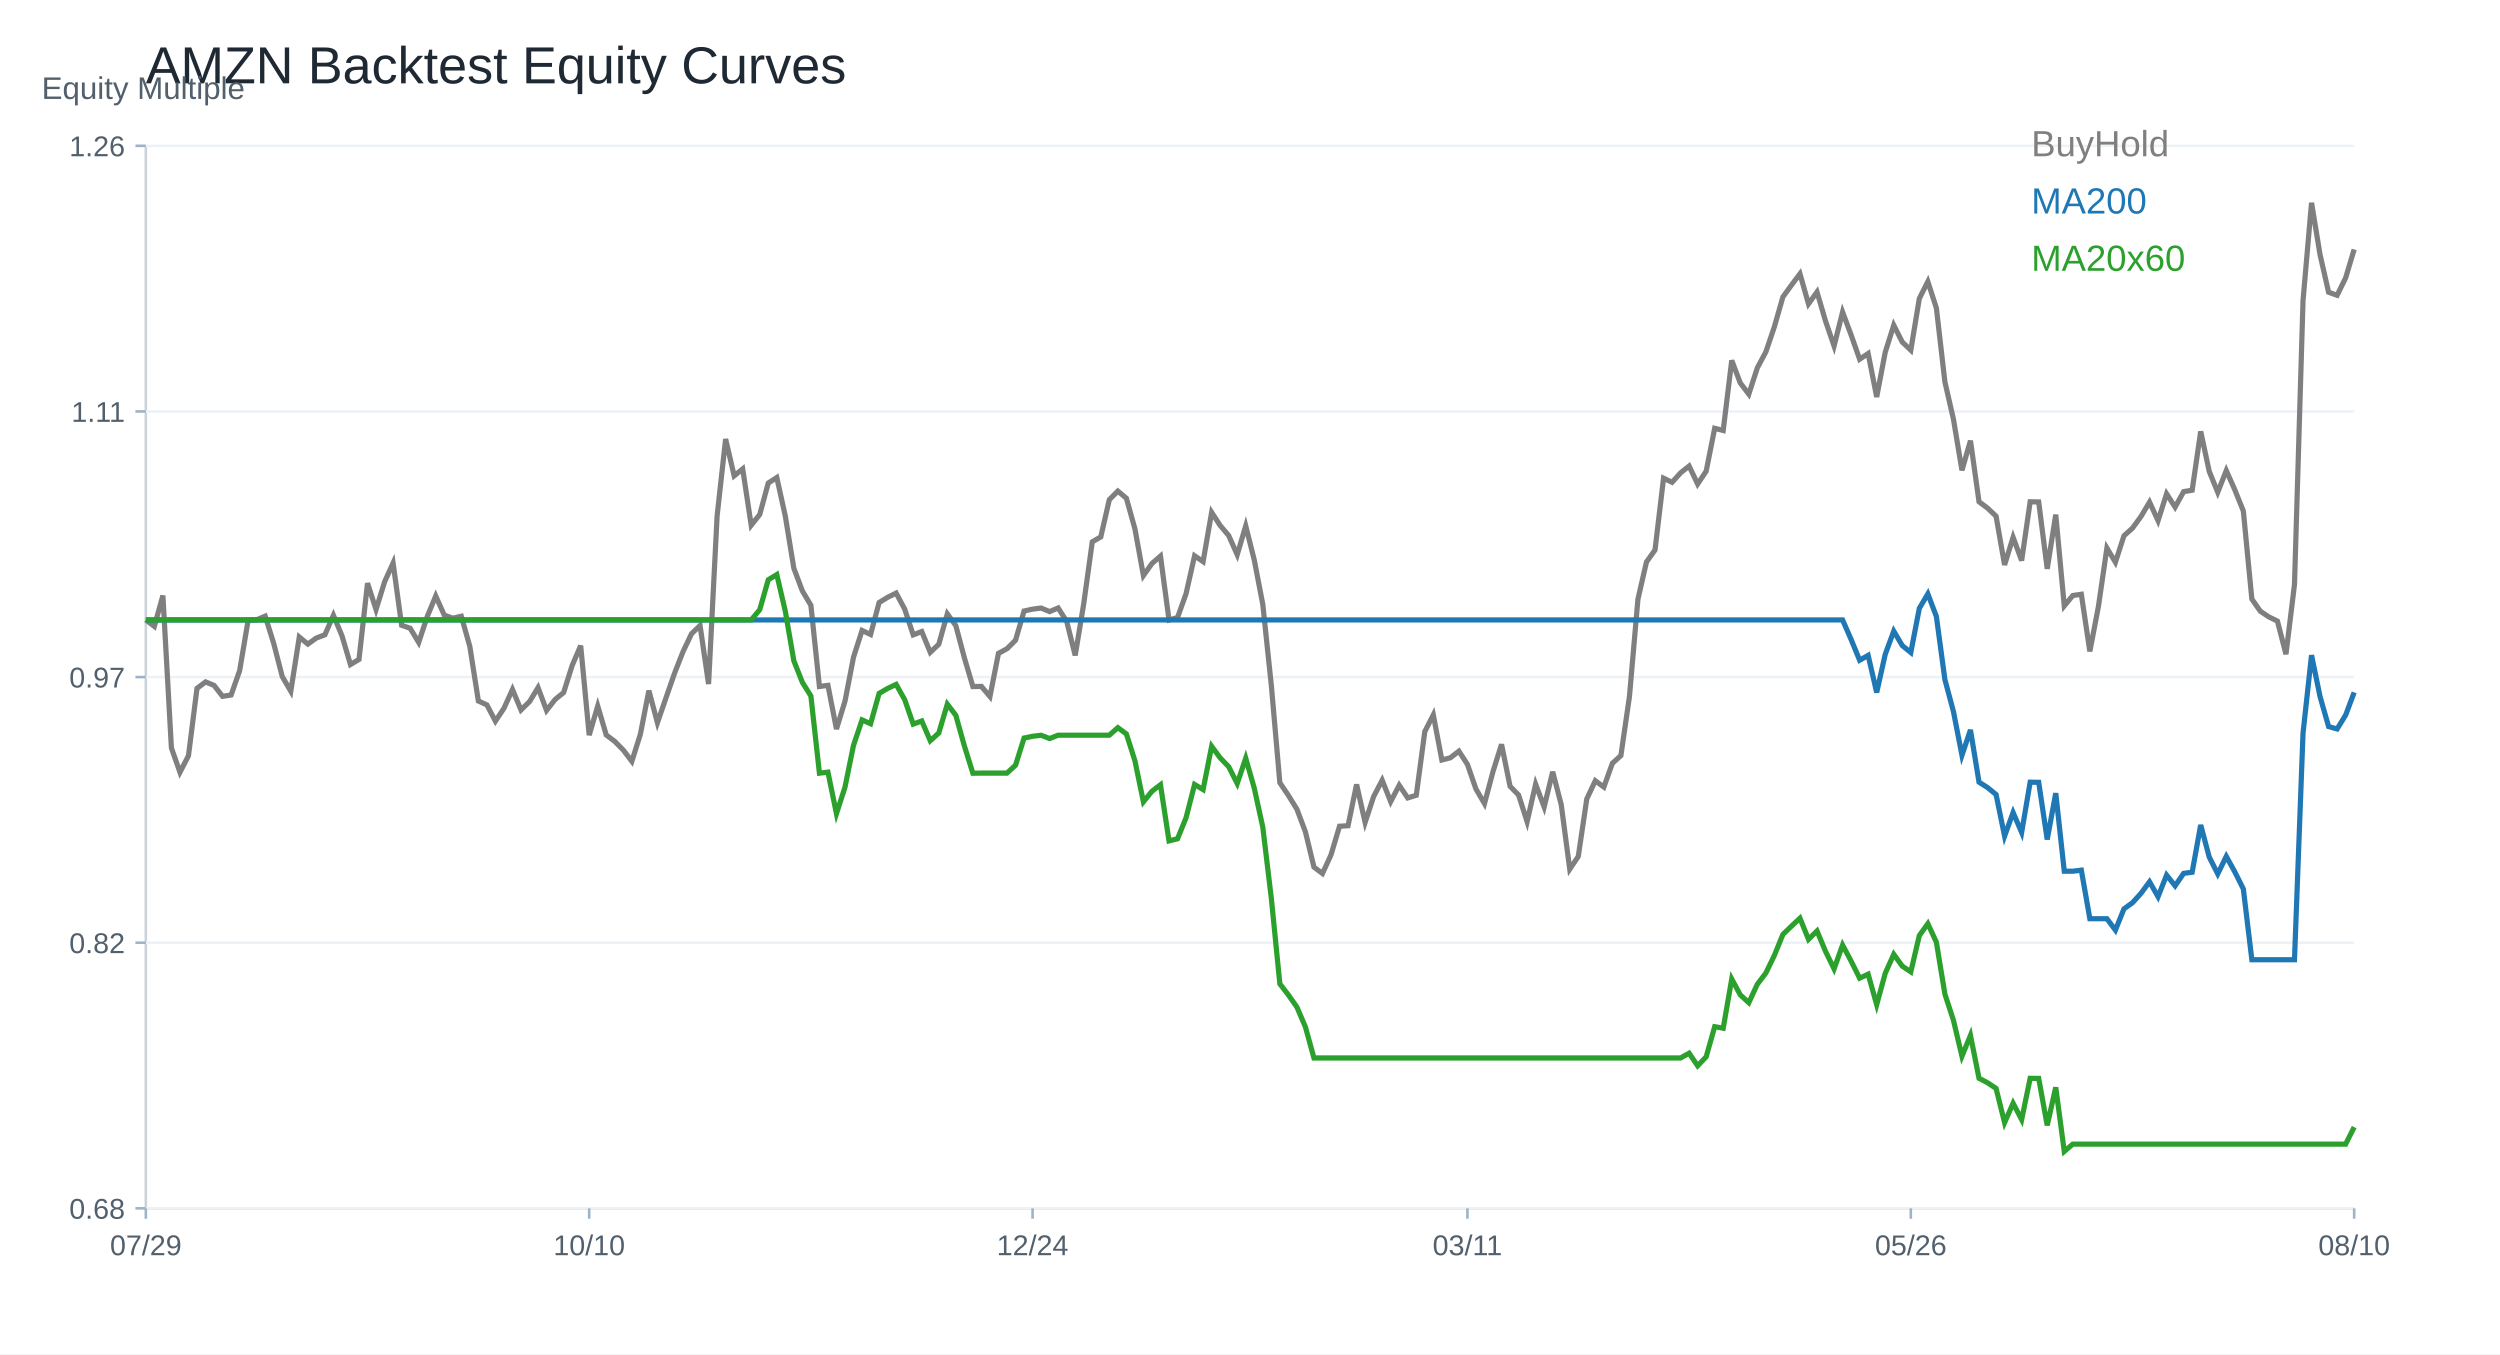
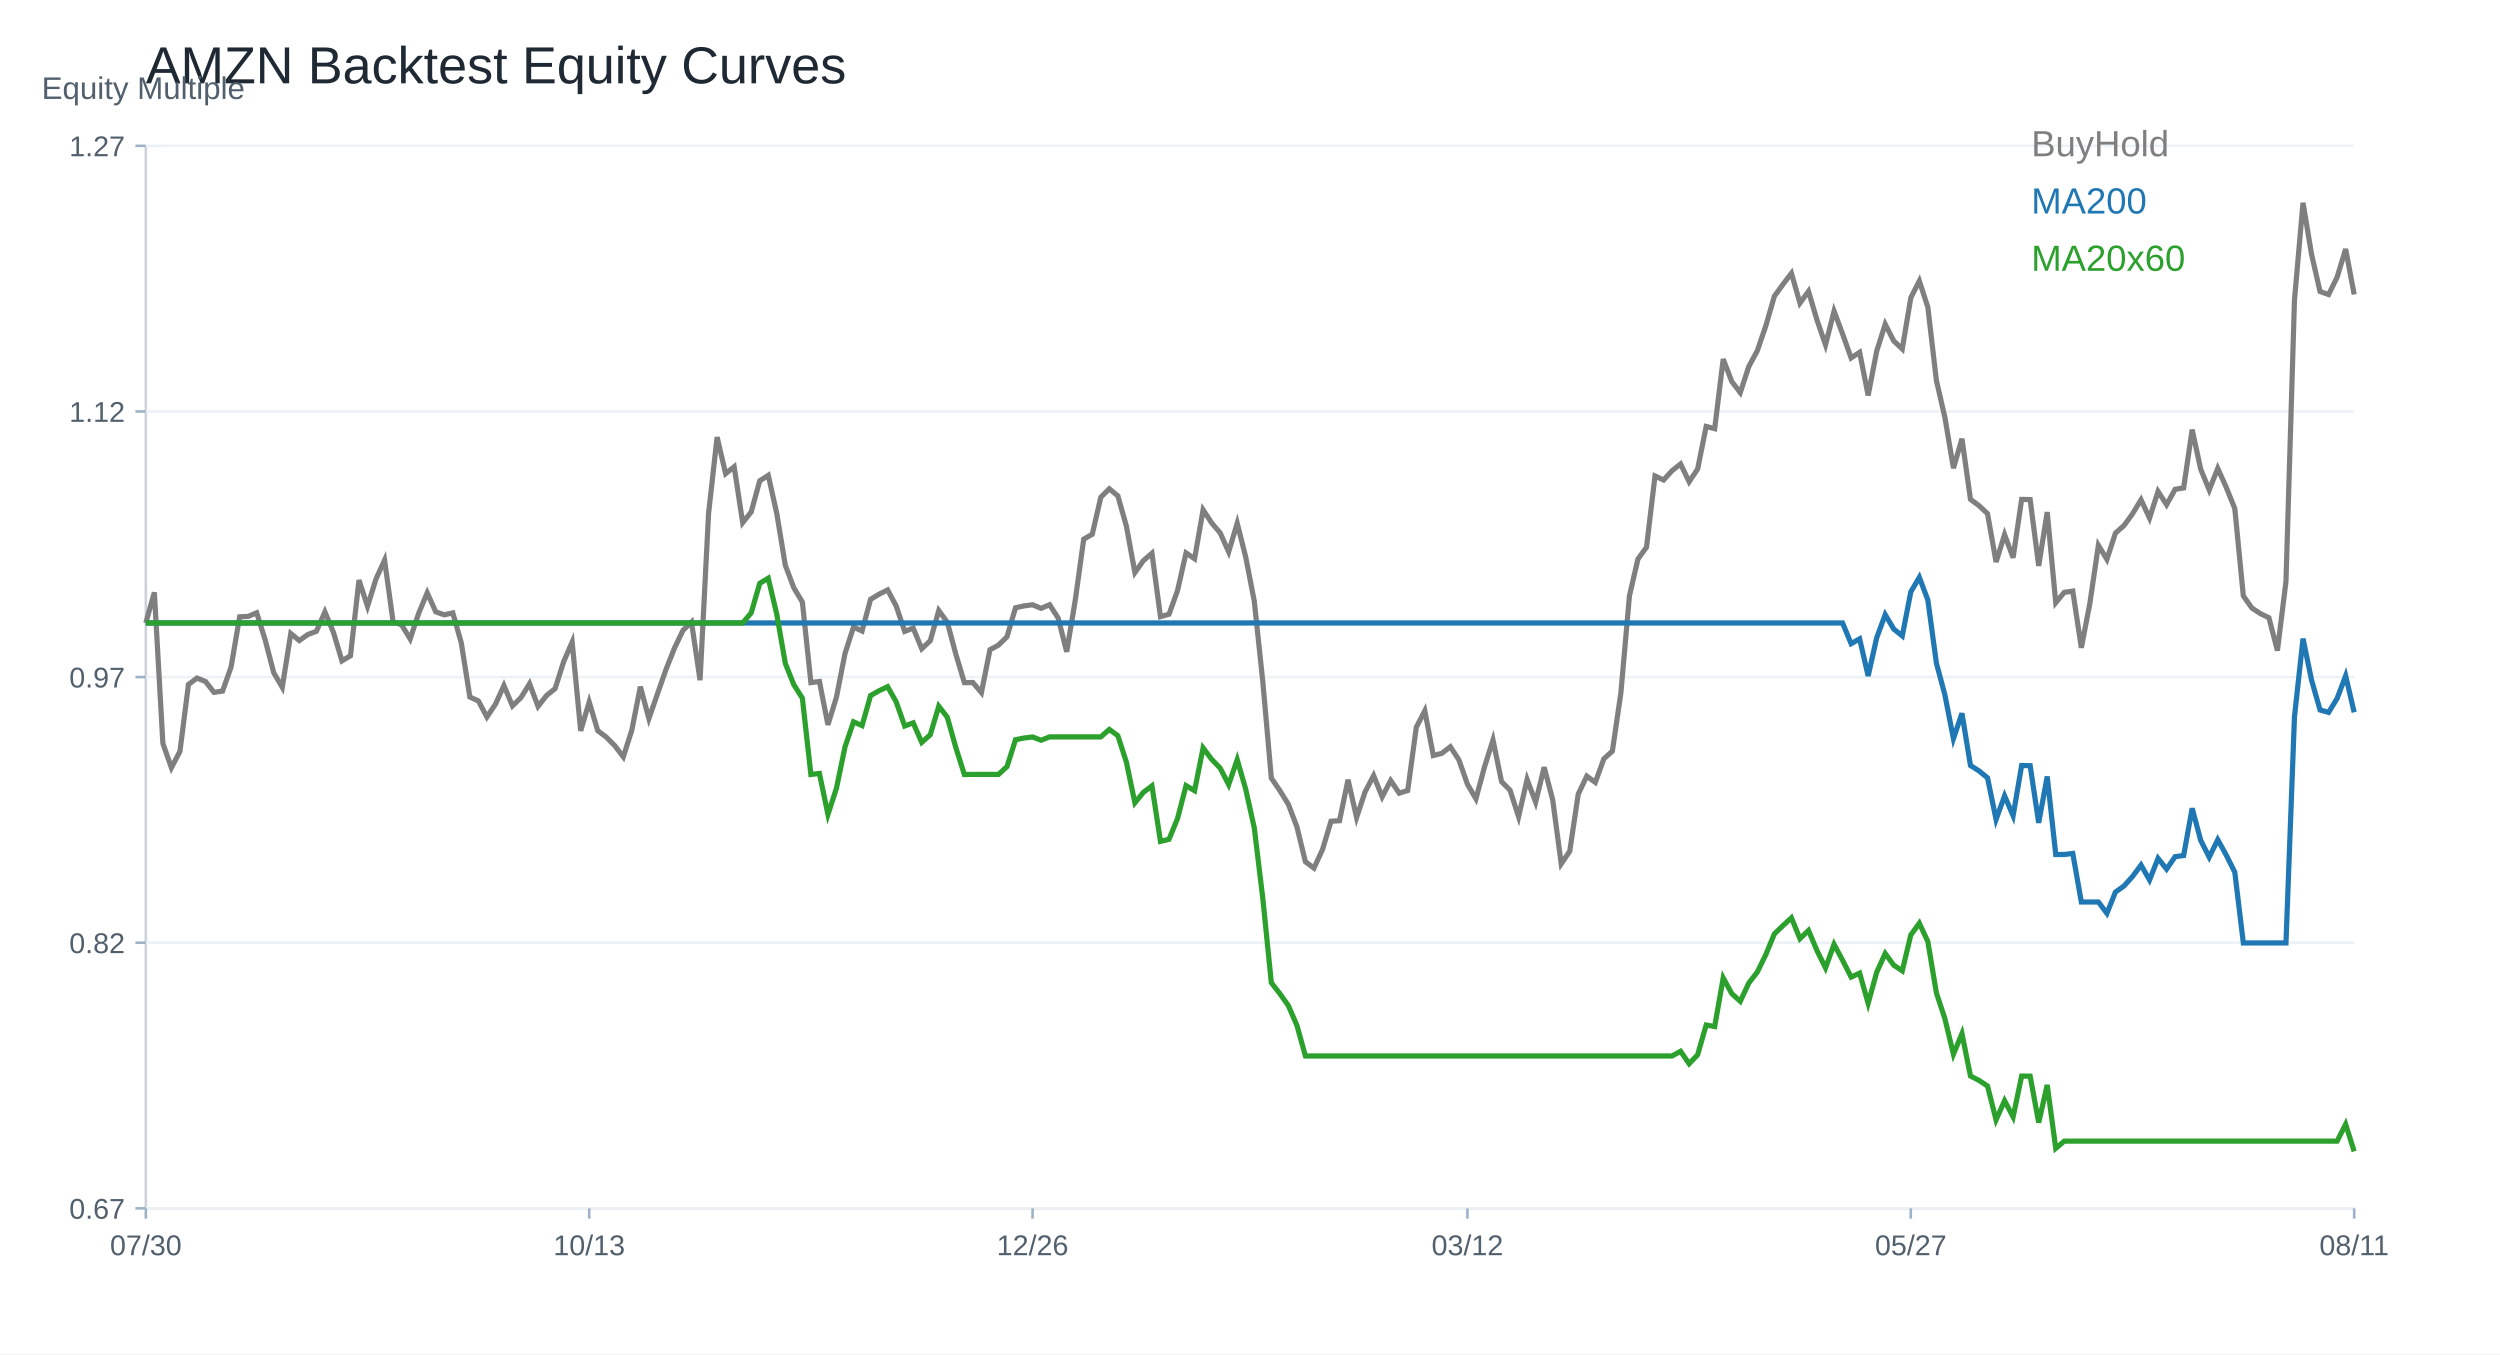
<svg xmlns="http://www.w3.org/2000/svg" width="960" height="520" viewBox="0 0 960 520">
  <rect width="100%" height="100%" fill="white" />
  <text x="56.00" y="32.00" font-size="20" font-family="Arial" fill="#1f2933" text-anchor="start">AMZN Backtest Equity Curves</text>
  <line x1="56" y1="464" x2="904" y2="464" stroke="#cbd2d9" />
  <line x1="56" y1="56" x2="56" y2="464" stroke="#cbd2d9" />
  <text x="16.00" y="38.00" font-size="12" font-family="Arial" fill="#52606d" text-anchor="start">Equity Multiple</text>
  <line x1="56" y1="464.00" x2="904" y2="464.00" stroke="#edf2f7" />
  <line x1="52" y1="464.00" x2="56" y2="464.00" stroke="#9fb3c8" />
-   <text x="48.00" y="468.00" font-size="11" font-family="Arial" fill="#52606d" text-anchor="end">0.68</text>
+   <text x="48.00" y="468.00" font-size="11" font-family="Arial" fill="#52606d" text-anchor="end">0.67</text>
  <line x1="56" y1="362.00" x2="904" y2="362.00" stroke="#edf2f7" />
  <line x1="52" y1="362.00" x2="56" y2="362.00" stroke="#9fb3c8" />
  <text x="48.00" y="366.00" font-size="11" font-family="Arial" fill="#52606d" text-anchor="end">0.82</text>
  <line x1="56" y1="260.00" x2="904" y2="260.00" stroke="#edf2f7" />
  <line x1="52" y1="260.00" x2="56" y2="260.00" stroke="#9fb3c8" />
  <text x="48.00" y="264.00" font-size="11" font-family="Arial" fill="#52606d" text-anchor="end">0.97</text>
  <line x1="56" y1="158.00" x2="904" y2="158.00" stroke="#edf2f7" />
  <line x1="52" y1="158.00" x2="56" y2="158.00" stroke="#9fb3c8" />
-   <text x="48.00" y="162.00" font-size="11" font-family="Arial" fill="#52606d" text-anchor="end">1.11</text>
+   <text x="48.00" y="162.00" font-size="11" font-family="Arial" fill="#52606d" text-anchor="end">1.12</text>
  <line x1="56" y1="56.00" x2="904" y2="56.00" stroke="#edf2f7" />
  <line x1="52" y1="56.00" x2="56" y2="56.00" stroke="#9fb3c8" />
-   <text x="48.00" y="60.00" font-size="11" font-family="Arial" fill="#52606d" text-anchor="end">1.26</text>
+   <text x="48.00" y="60.00" font-size="11" font-family="Arial" fill="#52606d" text-anchor="end">1.27</text>
  <line x1="56.00" y1="464" x2="56.00" y2="468" stroke="#9fb3c8" />
-   <text x="56.00" y="482.00" font-size="11" font-family="Arial" fill="#52606d" text-anchor="middle">07/29</text>
+   <text x="56.00" y="482.00" font-size="11" font-family="Arial" fill="#52606d" text-anchor="middle">07/30</text>
  <line x1="226.25" y1="464" x2="226.25" y2="468" stroke="#9fb3c8" />
-   <text x="226.25" y="482.00" font-size="11" font-family="Arial" fill="#52606d" text-anchor="middle">10/10</text>
+   <text x="226.25" y="482.00" font-size="11" font-family="Arial" fill="#52606d" text-anchor="middle">10/13</text>
  <line x1="396.51" y1="464" x2="396.51" y2="468" stroke="#9fb3c8" />
-   <text x="396.51" y="482.00" font-size="11" font-family="Arial" fill="#52606d" text-anchor="middle">12/24</text>
+   <text x="396.51" y="482.00" font-size="11" font-family="Arial" fill="#52606d" text-anchor="middle">12/26</text>
  <line x1="563.49" y1="464" x2="563.49" y2="468" stroke="#9fb3c8" />
-   <text x="563.49" y="482.00" font-size="11" font-family="Arial" fill="#52606d" text-anchor="middle">03/11</text>
+   <text x="563.49" y="482.00" font-size="11" font-family="Arial" fill="#52606d" text-anchor="middle">03/12</text>
  <line x1="733.75" y1="464" x2="733.75" y2="468" stroke="#9fb3c8" />
-   <text x="733.75" y="482.00" font-size="11" font-family="Arial" fill="#52606d" text-anchor="middle">05/26</text>
+   <text x="733.75" y="482.00" font-size="11" font-family="Arial" fill="#52606d" text-anchor="middle">05/27</text>
  <line x1="904.00" y1="464" x2="904.00" y2="468" stroke="#9fb3c8" />
-   <text x="904.00" y="482.00" font-size="11" font-family="Arial" fill="#52606d" text-anchor="middle">08/10</text>
-   <polyline fill="none" stroke="#7f7f7f" stroke-width="2" points="56.00,238.05 59.27,240.53 62.55,228.68 65.82,287.19 69.10,296.55 72.37,290.21 75.64,264.34 78.92,261.86 82.19,263.19 85.47,267.39 88.74,266.88 92.02,257.54 95.29,238.14 98.56,237.99 101.84,236.60 105.11,247.11 108.39,259.81 111.66,265.43 114.93,244.61 118.21,247.33 121.48,245.00 124.76,243.76 128.03,236.27 131.31,244.12 134.58,255.18 137.85,253.22 141.13,223.94 144.40,234.06 147.68,223.45 150.95,216.20 154.22,240.10 157.50,241.25 160.77,246.69 164.05,236.78 167.32,228.86 170.59,236.21 173.87,237.38 177.14,236.63 180.42,248.26 183.69,269.17 186.97,270.69 190.24,276.91 193.51,271.99 196.79,264.76 200.06,272.62 203.34,269.42 206.61,264.04 209.88,272.80 213.16,268.60 216.43,265.94 219.71,255.55 222.98,247.93 226.25,282.29 229.53,271.11 232.80,282.23 236.08,284.71 239.35,288.03 242.63,292.35 245.90,281.96 249.17,265.19 252.45,277.52 255.72,268.03 259.00,258.60 262.27,250.26 265.54,243.37 268.82,240.19 272.09,262.68 275.37,198.13 278.64,168.58 281.92,182.72 285.19,180.06 288.46,201.70 291.74,197.56 295.01,185.50 298.29,183.38 301.56,198.19 304.83,218.19 308.11,226.93 311.38,232.43 314.66,263.61 317.93,263.19 321.20,279.96 324.48,269.24 327.75,252.34 331.03,242.10 334.30,243.64 337.58,231.37 340.85,229.38 344.12,227.74 347.40,233.91 350.67,243.79 353.95,242.52 357.22,250.50 360.49,247.39 363.77,235.72 367.04,240.25 370.32,252.61 373.59,263.64 376.86,263.58 380.14,267.48 383.41,250.89 386.69,249.11 389.96,245.85 393.24,234.63 396.51,233.91 399.78,233.49 403.06,234.85 406.33,233.46 409.61,238.62 412.88,251.68 416.15,231.85 419.43,208.07 422.70,206.17 425.98,191.87 429.25,188.58 432.53,191.33 435.80,203.02 439.07,221.01 442.35,216.38 445.62,213.54 448.90,238.08 452.17,237.14 455.44,227.99 458.72,213.42 461.99,215.66 465.27,196.74 468.54,201.79 471.81,205.65 475.09,213.00 478.36,201.94 481.64,215.05 484.91,232.07 488.19,263.19 491.46,300.57 494.73,305.41 498.01,310.73 501.28,319.43 504.56,332.97 507.83,335.42 511.10,328.28 514.38,317.28 517.65,317.07 520.93,301.21 524.20,315.83 527.47,305.89 530.75,299.61 534.02,307.83 537.30,301.54 540.57,306.40 543.85,305.38 547.12,280.93 550.39,274.52 553.67,291.84 556.94,290.99 560.22,288.45 563.49,293.53 566.76,302.96 570.04,308.58 573.31,296.28 576.59,285.83 579.86,301.93 583.14,305.29 586.41,315.53 589.68,301.12 592.96,309.88 596.23,296.37 599.51,308.97 602.78,333.75 606.05,328.89 609.33,306.77 612.60,299.82 615.88,302.23 619.15,293.11 622.42,290.15 625.70,267.54 628.97,230.07 632.25,215.78 635.52,211.21 638.80,183.62 642.07,185.20 645.34,181.57 648.62,178.97 651.89,185.86 655.17,180.93 658.44,164.47 661.71,165.31 664.99,138.39 668.26,147.06 671.54,151.35 674.81,141.26 678.08,135.15 681.36,125.48 684.63,114.03 687.91,109.50 691.18,105.15 694.46,116.69 697.73,112.13 701.00,123.28 704.28,132.86 707.55,119.83 710.83,128.63 714.10,137.93 717.37,135.76 720.65,152.44 723.92,135.30 727.20,124.88 730.47,131.35 733.75,134.46 737.02,114.63 740.29,108.14 743.57,118.29 746.84,146.64 750.12,160.96 753.39,180.60 756.66,169.21 759.94,192.66 763.21,195.11 766.49,198.22 769.76,216.93 773.03,206.32 776.31,215.26 779.58,192.69 782.86,192.75 786.13,218.44 789.41,197.62 792.68,232.67 795.95,228.68 799.23,228.20 802.50,250.14 805.78,232.97 809.05,210.46 812.32,215.90 815.60,205.74 818.87,202.81 822.15,198.31 825.42,192.81 828.69,199.94 831.97,189.61 835.24,194.74 838.52,188.79 841.79,188.25 845.07,165.67 848.34,181.00 851.61,189.03 854.89,180.69 858.16,188.07 861.44,196.23 864.71,230.04 867.98,234.72 871.26,236.90 874.53,238.50 877.81,251.22 881.08,224.48 884.36,115.45 887.63,77.86 890.90,97.80 894.18,112.22 897.45,113.39 900.73,106.69 904.00,95.78" />
+   <text x="904.00" y="482.00" font-size="11" font-family="Arial" fill="#52606d" text-anchor="middle">08/11</text>
+   <polyline fill="none" stroke="#7f7f7f" stroke-width="2" points="56.00,239.22 59.27,227.47 62.55,285.50 65.82,294.80 69.10,288.50 72.37,262.84 75.64,260.38 78.92,261.70 82.19,265.87 85.47,265.36 88.74,256.10 92.02,236.85 95.29,236.70 98.56,235.32 101.84,245.76 105.11,258.35 108.39,263.92 111.66,243.27 114.93,245.97 118.21,243.66 121.48,242.43 124.76,234.99 128.03,242.79 131.31,253.76 134.58,251.81 137.85,222.76 141.13,232.81 144.40,222.28 147.68,215.09 150.95,238.80 154.22,239.94 157.50,245.34 160.77,235.50 164.05,227.65 167.32,234.93 170.59,236.10 173.87,235.35 177.14,246.90 180.42,267.64 183.69,269.14 186.97,275.31 190.24,270.43 193.51,263.26 196.79,271.06 200.06,267.88 203.34,262.54 206.61,271.24 209.88,267.07 213.16,264.43 216.43,254.12 219.71,246.57 222.98,280.65 226.25,269.56 229.53,280.59 232.80,283.05 236.08,286.34 239.35,290.63 242.63,280.32 245.90,263.68 249.17,275.91 252.45,266.50 255.72,257.15 259.00,248.87 262.27,242.04 265.54,238.89 268.82,261.19 272.09,197.16 275.37,167.85 278.64,181.88 281.92,179.24 285.19,200.70 288.46,196.59 291.74,184.63 295.01,182.54 298.29,197.22 301.56,217.07 304.83,225.73 308.11,231.19 311.38,262.12 314.66,261.70 317.93,278.34 321.20,267.70 324.48,250.94 327.75,240.78 331.03,242.31 334.30,230.14 337.58,228.16 340.85,226.54 344.12,232.66 347.40,242.46 350.67,241.20 353.95,249.11 357.22,246.03 360.49,234.45 363.77,238.95 367.04,251.21 370.32,262.15 373.59,262.09 376.86,265.96 380.14,249.50 383.41,247.73 386.69,244.50 389.96,233.38 393.24,232.66 396.51,232.24 399.78,233.59 403.06,232.21 406.33,237.33 409.61,250.28 412.88,230.62 416.15,207.03 419.43,205.14 422.70,190.96 425.98,187.69 429.25,190.42 432.53,202.02 435.80,219.86 439.07,215.27 442.35,212.45 445.62,236.79 448.90,235.86 452.17,226.78 455.44,212.33 458.72,214.55 461.99,195.78 465.27,200.79 468.54,204.63 471.81,211.91 475.09,200.94 478.36,213.95 481.64,230.83 484.91,261.70 488.19,298.78 491.46,303.58 494.73,308.86 498.01,317.49 501.28,330.92 504.56,333.35 507.83,326.27 511.10,315.36 514.38,315.15 517.65,299.41 520.93,313.92 524.20,304.06 527.47,297.83 530.75,305.98 534.02,299.74 537.30,304.57 540.57,303.55 543.85,279.30 547.12,272.94 550.39,290.12 553.67,289.28 556.94,286.76 560.22,291.80 563.49,301.15 566.76,306.73 570.04,294.53 573.31,284.16 576.59,300.13 579.86,303.46 583.14,313.62 586.41,299.32 589.68,308.02 592.96,294.62 596.23,307.12 599.51,331.70 602.78,326.87 606.05,304.93 609.33,298.04 612.60,300.43 615.88,291.38 619.15,288.44 622.42,266.02 625.70,228.85 628.97,214.67 632.25,210.14 635.52,182.78 638.80,184.33 642.07,180.74 645.34,178.16 648.62,184.99 651.89,180.11 655.17,163.77 658.44,164.61 661.71,137.90 664.99,146.50 668.26,150.76 671.54,140.75 674.81,134.69 678.08,125.10 681.36,113.74 684.63,109.24 687.91,104.93 691.18,116.38 694.46,111.85 697.73,122.91 701.00,132.41 704.28,119.49 707.55,128.22 710.83,137.45 714.10,135.29 717.37,151.84 720.65,134.84 723.92,124.50 727.20,130.92 730.47,134.00 733.75,114.34 737.02,107.89 740.29,117.97 743.57,146.08 746.84,160.29 750.12,179.78 753.39,168.48 756.66,191.74 759.94,194.17 763.21,197.25 766.49,215.81 769.76,205.29 773.03,214.16 776.31,191.77 779.58,191.83 782.86,217.31 786.13,196.65 789.41,231.43 792.68,227.47 795.95,226.99 799.23,248.75 802.50,231.73 805.78,209.39 809.05,214.79 812.32,204.72 815.60,201.81 818.87,197.34 822.15,191.89 825.42,198.96 828.69,188.71 831.97,193.81 835.24,187.90 838.52,187.36 841.79,164.97 845.07,180.17 848.34,188.14 851.61,179.87 854.89,187.18 858.16,195.28 861.44,228.82 864.71,233.47 867.98,235.62 871.26,237.21 874.53,249.83 877.81,223.30 881.08,115.15 884.36,77.86 887.63,97.64 890.90,111.94 894.18,113.11 897.45,106.45 900.73,95.63 904.00,113.08" />
  <text x="780.00" y="60.00" font-size="14" font-family="Arial" fill="#7f7f7f" text-anchor="start">BuyHold</text>
-   <polyline fill="none" stroke="#1f77b4" stroke-width="2" points="56.00,238.05 59.27,238.05 62.55,238.05 65.82,238.05 69.10,238.05 72.37,238.05 75.64,238.05 78.92,238.05 82.19,238.05 85.47,238.05 88.74,238.05 92.02,238.05 95.29,238.05 98.56,238.05 101.84,238.05 105.11,238.05 108.39,238.05 111.66,238.05 114.93,238.05 118.21,238.05 121.48,238.05 124.76,238.05 128.03,238.05 131.31,238.05 134.58,238.05 137.85,238.05 141.13,238.05 144.40,238.05 147.68,238.05 150.95,238.05 154.22,238.05 157.50,238.05 160.77,238.05 164.05,238.05 167.32,238.05 170.59,238.05 173.87,238.05 177.14,238.05 180.42,238.05 183.69,238.05 186.97,238.05 190.24,238.05 193.51,238.05 196.79,238.05 200.06,238.05 203.34,238.05 206.61,238.05 209.88,238.05 213.16,238.05 216.43,238.05 219.71,238.05 222.98,238.05 226.25,238.05 229.53,238.05 232.80,238.05 236.08,238.05 239.35,238.05 242.63,238.05 245.90,238.05 249.17,238.05 252.45,238.05 255.72,238.05 259.00,238.05 262.27,238.05 265.54,238.05 268.82,238.05 272.09,238.05 275.37,238.05 278.64,238.05 281.92,238.05 285.19,238.05 288.46,238.05 291.74,238.05 295.01,238.05 298.29,238.05 301.56,238.05 304.83,238.05 308.11,238.05 311.38,238.05 314.66,238.05 317.93,238.05 321.20,238.05 324.48,238.05 327.75,238.05 331.03,238.05 334.30,238.05 337.58,238.05 340.85,238.05 344.12,238.05 347.40,238.05 350.67,238.05 353.95,238.05 357.22,238.05 360.49,238.05 363.77,238.05 367.04,238.05 370.32,238.05 373.59,238.05 376.86,238.05 380.14,238.05 383.41,238.05 386.69,238.05 389.96,238.05 393.24,238.05 396.51,238.05 399.78,238.05 403.06,238.05 406.33,238.05 409.61,238.05 412.88,238.05 416.15,238.05 419.43,238.05 422.70,238.05 425.98,238.05 429.25,238.05 432.53,238.05 435.80,238.05 439.07,238.05 442.35,238.05 445.62,238.05 448.90,238.05 452.17,238.05 455.44,238.05 458.72,238.05 461.99,238.05 465.27,238.05 468.54,238.05 471.81,238.05 475.09,238.05 478.36,238.05 481.64,238.05 484.91,238.05 488.19,238.05 491.46,238.05 494.73,238.05 498.01,238.05 501.28,238.05 504.56,238.05 507.83,238.05 511.10,238.05 514.38,238.05 517.65,238.05 520.93,238.05 524.20,238.05 527.47,238.05 530.75,238.05 534.02,238.05 537.30,238.05 540.57,238.05 543.85,238.05 547.12,238.05 550.39,238.05 553.67,238.05 556.94,238.05 560.22,238.05 563.49,238.05 566.76,238.05 570.04,238.05 573.31,238.05 576.59,238.05 579.86,238.05 583.14,238.05 586.41,238.05 589.68,238.05 592.96,238.05 596.23,238.05 599.51,238.05 602.78,238.05 606.05,238.05 609.33,238.05 612.60,238.05 615.88,238.05 619.15,238.05 622.42,238.05 625.70,238.05 628.97,238.05 632.25,238.05 635.52,238.05 638.80,238.05 642.07,238.05 645.34,238.05 648.62,238.05 651.89,238.05 655.17,238.05 658.44,238.05 661.71,238.05 664.99,238.05 668.26,238.05 671.54,238.05 674.81,238.05 678.08,238.05 681.36,238.05 684.63,238.05 687.91,238.05 691.18,238.05 694.46,238.05 697.73,238.05 701.00,238.05 704.28,238.05 707.55,238.05 710.83,245.57 714.10,253.53 717.37,251.67 720.65,265.93 723.92,251.28 727.20,242.36 730.47,247.90 733.75,250.56 737.02,233.60 740.29,228.05 743.57,236.73 746.84,260.97 750.12,273.22 753.39,290.02 756.66,280.28 759.94,300.33 763.21,302.42 766.49,305.09 769.76,321.08 773.03,312.01 776.31,319.66 779.58,300.36 782.86,300.41 786.13,322.37 789.41,304.57 792.68,334.55 795.95,334.55 799.23,334.14 802.50,352.79 805.78,352.79 809.05,352.79 812.32,357.16 815.60,349.00 818.87,346.65 822.15,343.03 825.42,338.60 828.69,344.34 831.97,336.03 835.24,340.16 838.52,335.37 841.79,334.94 845.07,316.79 848.34,329.11 851.61,335.57 854.89,328.86 858.16,334.79 861.44,341.35 864.71,368.53 867.98,368.53 871.26,368.53 874.53,368.53 877.81,368.53 881.08,368.53 884.36,281.57 887.63,251.59 890.90,267.50 894.18,278.99 897.45,279.93 900.73,274.58 904.00,265.88" />
+   <polyline fill="none" stroke="#1f77b4" stroke-width="2" points="56.00,239.22 59.27,239.22 62.55,239.22 65.82,239.22 69.10,239.22 72.37,239.22 75.64,239.22 78.92,239.22 82.19,239.22 85.47,239.22 88.74,239.22 92.02,239.22 95.29,239.22 98.56,239.22 101.84,239.22 105.11,239.22 108.39,239.22 111.66,239.22 114.93,239.22 118.21,239.22 121.48,239.22 124.76,239.22 128.03,239.22 131.31,239.22 134.58,239.22 137.85,239.22 141.13,239.22 144.40,239.22 147.68,239.22 150.95,239.22 154.22,239.22 157.50,239.22 160.77,239.22 164.05,239.22 167.32,239.22 170.59,239.22 173.87,239.22 177.14,239.22 180.42,239.22 183.69,239.22 186.97,239.22 190.24,239.22 193.51,239.22 196.79,239.22 200.06,239.22 203.34,239.22 206.61,239.22 209.88,239.22 213.16,239.22 216.43,239.22 219.71,239.22 222.98,239.22 226.25,239.22 229.53,239.22 232.80,239.22 236.08,239.22 239.35,239.22 242.63,239.22 245.90,239.22 249.17,239.22 252.45,239.22 255.72,239.22 259.00,239.22 262.27,239.22 265.54,239.22 268.82,239.22 272.09,239.22 275.37,239.22 278.64,239.22 281.92,239.22 285.19,239.22 288.46,239.22 291.74,239.22 295.01,239.22 298.29,239.22 301.56,239.22 304.83,239.22 308.11,239.22 311.38,239.22 314.66,239.22 317.93,239.22 321.20,239.22 324.48,239.22 327.75,239.22 331.03,239.22 334.30,239.22 337.58,239.22 340.85,239.22 344.12,239.22 347.40,239.22 350.67,239.22 353.95,239.22 357.22,239.22 360.49,239.22 363.77,239.22 367.04,239.22 370.32,239.22 373.59,239.22 376.86,239.22 380.14,239.22 383.41,239.22 386.69,239.22 389.96,239.22 393.24,239.22 396.51,239.22 399.78,239.22 403.06,239.22 406.33,239.22 409.61,239.22 412.88,239.22 416.15,239.22 419.43,239.22 422.70,239.22 425.98,239.22 429.25,239.22 432.53,239.22 435.80,239.22 439.07,239.22 442.35,239.22 445.62,239.22 448.90,239.22 452.17,239.22 455.44,239.22 458.72,239.22 461.99,239.22 465.27,239.22 468.54,239.22 471.81,239.22 475.09,239.22 478.36,239.22 481.64,239.22 484.91,239.22 488.19,239.22 491.46,239.22 494.73,239.22 498.01,239.22 501.28,239.22 504.56,239.22 507.83,239.22 511.10,239.22 514.38,239.22 517.65,239.22 520.93,239.22 524.20,239.22 527.47,239.22 530.75,239.22 534.02,239.22 537.30,239.22 540.57,239.22 543.85,239.22 547.12,239.22 550.39,239.22 553.67,239.22 556.94,239.22 560.22,239.22 563.49,239.22 566.76,239.22 570.04,239.22 573.31,239.22 576.59,239.22 579.86,239.22 583.14,239.22 586.41,239.22 589.68,239.22 592.96,239.22 596.23,239.22 599.51,239.22 602.78,239.22 606.05,239.22 609.33,239.22 612.60,239.22 615.88,239.22 619.15,239.22 622.42,239.22 625.70,239.22 628.97,239.22 632.25,239.22 635.52,239.22 638.80,239.22 642.07,239.22 645.34,239.22 648.62,239.22 651.89,239.22 655.17,239.22 658.44,239.22 661.71,239.22 664.99,239.22 668.26,239.22 671.54,239.22 674.81,239.22 678.08,239.22 681.36,239.22 684.63,239.22 687.91,239.22 691.18,239.22 694.46,239.22 697.73,239.22 701.00,239.22 704.28,239.22 707.55,239.22 710.83,247.17 714.10,245.32 717.37,259.57 720.65,244.93 723.92,236.02 727.20,241.55 730.47,244.20 733.75,227.27 737.02,221.71 740.29,230.39 743.57,254.61 746.84,266.85 750.12,283.64 753.39,273.90 756.66,293.94 759.94,296.03 763.21,298.69 766.49,314.67 769.76,305.61 773.03,313.25 776.31,293.96 779.58,294.02 782.86,315.97 786.13,298.17 789.41,328.13 792.68,328.13 795.95,327.72 799.23,346.36 802.50,346.36 805.78,346.36 809.05,350.73 812.32,342.57 815.60,340.22 818.87,336.60 822.15,332.18 825.42,337.91 828.69,329.61 831.97,333.74 835.24,328.96 838.52,328.52 841.79,310.39 845.07,322.69 848.34,329.15 851.61,322.45 854.89,328.37 858.16,334.93 861.44,362.09 864.71,362.09 867.98,362.09 871.26,362.09 874.53,362.09 877.81,362.09 881.08,275.19 884.36,245.24 887.63,261.13 890.90,272.62 894.18,273.56 897.45,268.21 900.73,259.52 904.00,273.53" />
  <text x="780.00" y="82.00" font-size="14" font-family="Arial" fill="#1f77b4" text-anchor="start">MA200</text>
-   <polyline fill="none" stroke="#2ca02c" stroke-width="2" points="56.00,238.05 59.27,238.05 62.55,238.05 65.82,238.05 69.10,238.05 72.37,238.05 75.64,238.05 78.92,238.05 82.19,238.05 85.47,238.05 88.74,238.05 92.02,238.05 95.29,238.05 98.56,238.05 101.84,238.05 105.11,238.05 108.39,238.05 111.66,238.05 114.93,238.05 118.21,238.05 121.48,238.05 124.76,238.05 128.03,238.05 131.31,238.05 134.58,238.05 137.85,238.05 141.13,238.05 144.40,238.05 147.68,238.05 150.95,238.05 154.22,238.05 157.50,238.05 160.77,238.05 164.05,238.05 167.32,238.05 170.59,238.05 173.87,238.05 177.14,238.05 180.42,238.05 183.69,238.05 186.97,238.05 190.24,238.05 193.51,238.05 196.79,238.05 200.06,238.05 203.34,238.05 206.61,238.05 209.88,238.05 213.16,238.05 216.43,238.05 219.71,238.05 222.98,238.05 226.25,238.05 229.53,238.05 232.80,238.05 236.08,238.05 239.35,238.05 242.63,238.05 245.90,238.05 249.17,238.05 252.45,238.05 255.72,238.05 259.00,238.05 262.27,238.05 265.54,238.05 268.82,238.05 272.09,238.05 275.37,238.05 278.64,238.05 281.92,238.05 285.19,238.05 288.46,238.05 291.74,234.11 295.01,222.65 298.29,220.64 301.56,234.72 304.83,253.73 308.11,262.03 311.38,267.26 314.66,296.90 317.93,296.50 321.20,312.44 324.48,302.25 327.75,286.19 331.03,276.45 334.30,277.92 337.58,266.26 340.85,264.36 344.12,262.81 347.40,268.67 350.67,278.06 353.95,276.85 357.22,284.44 360.49,281.48 363.77,270.39 367.04,274.70 370.32,286.45 373.59,296.93 376.86,296.87 380.14,296.87 383.41,296.87 386.69,296.87 389.96,293.84 393.24,283.41 396.51,282.73 399.78,282.34 403.06,283.60 406.33,282.31 409.61,282.31 412.88,282.31 416.15,282.31 419.43,282.31 422.70,282.31 425.98,282.31 429.25,279.42 432.53,281.83 435.80,292.11 439.07,307.90 442.35,303.84 445.62,301.34 448.90,322.90 452.17,322.08 455.44,314.03 458.72,301.24 461.99,303.20 465.27,286.58 468.54,291.02 471.81,294.41 475.09,300.87 478.36,291.15 481.64,302.67 484.91,317.62 488.19,344.96 491.46,377.80 494.73,382.05 498.01,386.72 501.28,394.37 504.56,406.26 507.83,406.26 511.10,406.26 514.38,406.26 517.65,406.26 520.93,406.26 524.20,406.26 527.47,406.26 530.75,406.26 534.02,406.26 537.30,406.26 540.57,406.26 543.85,406.26 547.12,406.26 550.39,406.26 553.67,406.26 556.94,406.26 560.22,406.26 563.49,406.26 566.76,406.26 570.04,406.26 573.31,406.26 576.59,406.26 579.86,406.26 583.14,406.26 586.41,406.26 589.68,406.26 592.96,406.26 596.23,406.26 599.51,406.26 602.78,406.26 606.05,406.26 609.33,406.26 612.60,406.26 615.88,406.26 619.15,406.26 622.42,406.26 625.70,406.26 628.97,406.26 632.25,406.26 635.52,406.26 638.80,406.26 642.07,406.26 645.34,406.26 648.62,404.43 651.89,409.27 655.17,405.81 658.44,394.25 661.71,394.84 664.99,375.93 668.26,382.02 671.54,385.04 674.81,377.95 678.08,373.66 681.36,366.87 684.63,358.83 687.91,355.65 691.18,352.59 694.46,360.70 697.73,357.49 701.00,365.32 704.28,372.05 707.55,362.90 710.83,369.08 714.10,375.62 717.37,374.09 720.65,385.80 723.92,373.77 727.20,366.45 730.47,370.99 733.75,373.18 737.02,359.25 740.29,354.69 743.57,361.82 746.84,381.73 750.12,391.79 753.39,405.58 756.66,397.58 759.94,414.05 763.21,415.77 766.49,417.95 769.76,431.09 773.03,423.64 776.31,429.92 779.58,414.07 782.86,414.11 786.13,432.15 789.41,417.53 792.68,442.14 795.95,439.34 799.23,439.34 802.50,439.34 805.78,439.34 809.05,439.34 812.32,439.34 815.60,439.34 818.87,439.34 822.15,439.34 825.42,439.34 828.69,439.34 831.97,439.34 835.24,439.34 838.52,439.34 841.79,439.34 845.07,439.34 848.34,439.34 851.61,439.34 854.89,439.34 858.16,439.34 861.44,439.34 864.71,439.34 867.98,439.34 871.26,439.34 874.53,439.34 877.81,439.34 881.08,439.34 884.36,439.34 887.63,439.34 890.90,439.34 894.18,439.34 897.45,439.34 900.73,439.34 904.00,432.81" />
+   <polyline fill="none" stroke="#2ca02c" stroke-width="2" points="56.00,239.22 59.27,239.22 62.55,239.22 65.82,239.22 69.10,239.22 72.37,239.22 75.64,239.22 78.92,239.22 82.19,239.22 85.47,239.22 88.74,239.22 92.02,239.22 95.29,239.22 98.56,239.22 101.84,239.22 105.11,239.22 108.39,239.22 111.66,239.22 114.93,239.22 118.21,239.22 121.48,239.22 124.76,239.22 128.03,239.22 131.31,239.22 134.58,239.22 137.85,239.22 141.13,239.22 144.40,239.22 147.68,239.22 150.95,239.22 154.22,239.22 157.50,239.22 160.77,239.22 164.05,239.22 167.32,239.22 170.59,239.22 173.87,239.22 177.14,239.22 180.42,239.22 183.69,239.22 186.97,239.22 190.24,239.22 193.51,239.22 196.79,239.22 200.06,239.22 203.34,239.22 206.61,239.22 209.88,239.22 213.16,239.22 216.43,239.22 219.71,239.22 222.98,239.22 226.25,239.22 229.53,239.22 232.80,239.22 236.08,239.22 239.35,239.22 242.63,239.22 245.90,239.22 249.17,239.22 252.45,239.22 255.72,239.22 259.00,239.22 262.27,239.22 265.54,239.22 268.82,239.22 272.09,239.22 275.37,239.22 278.64,239.22 281.92,239.22 285.19,239.22 288.46,235.33 291.74,224.00 295.01,222.02 298.29,235.93 301.56,254.72 304.83,262.93 308.11,268.10 311.38,297.40 314.66,297.00 317.93,312.76 321.20,302.68 324.48,286.81 327.75,277.18 331.03,278.63 334.30,267.10 337.58,265.23 340.85,263.69 344.12,269.49 347.40,278.77 350.67,277.58 353.95,285.07 357.22,282.15 360.49,271.19 363.77,275.45 367.04,287.06 370.32,297.42 373.59,297.37 376.86,297.37 380.14,297.37 383.41,297.37 386.69,294.37 389.96,284.05 393.24,283.39 396.51,283.00 399.78,284.25 403.06,282.97 406.33,282.97 409.61,282.97 412.88,282.97 416.15,282.97 419.43,282.97 422.70,282.97 425.98,280.11 429.25,282.50 432.53,292.65 435.80,308.27 439.07,304.25 442.35,301.78 445.62,323.09 448.90,322.28 452.17,314.33 455.44,301.68 458.72,303.62 461.99,287.19 465.27,291.58 468.54,294.94 471.81,301.31 475.09,291.71 478.36,303.10 481.64,317.87 484.91,344.90 488.19,377.36 491.46,381.56 494.73,386.17 498.01,393.73 501.28,405.49 504.56,405.49 507.83,405.49 511.10,405.49 514.38,405.49 517.65,405.49 520.93,405.49 524.20,405.49 527.47,405.49 530.75,405.49 534.02,405.49 537.30,405.49 540.57,405.49 543.85,405.49 547.12,405.49 550.39,405.49 553.67,405.49 556.94,405.49 560.22,405.49 563.49,405.49 566.76,405.49 570.04,405.49 573.31,405.49 576.59,405.49 579.86,405.49 583.14,405.49 586.41,405.49 589.68,405.49 592.96,405.49 596.23,405.49 599.51,405.49 602.78,405.49 606.05,405.49 609.33,405.49 612.60,405.49 615.88,405.49 619.15,405.49 622.42,405.49 625.70,405.49 628.97,405.49 632.25,405.49 635.52,405.49 638.80,405.49 642.07,405.49 645.34,403.68 648.62,408.47 651.89,405.05 655.17,393.62 658.44,394.20 661.71,375.51 664.99,381.53 668.26,384.51 671.54,377.51 674.81,373.27 678.08,366.56 681.36,358.61 684.63,355.46 687.91,352.44 691.18,360.45 694.46,357.29 697.73,365.03 701.00,371.67 704.28,362.63 707.55,368.74 710.83,375.20 714.10,373.69 717.37,385.27 720.65,373.37 723.92,366.14 727.20,370.63 730.47,372.79 733.75,359.03 737.02,354.52 740.29,361.56 743.57,381.24 746.84,391.18 750.12,404.82 753.39,396.91 756.66,413.19 759.94,414.88 763.21,417.05 766.49,430.03 769.76,422.67 773.03,428.88 776.31,413.21 779.58,413.25 782.86,431.08 786.13,416.63 789.41,440.96 792.68,438.19 795.95,438.19 799.23,438.19 802.50,438.19 805.78,438.19 809.05,438.19 812.32,438.19 815.60,438.19 818.87,438.19 822.15,438.19 825.42,438.19 828.69,438.19 831.97,438.19 835.24,438.19 838.52,438.19 841.79,438.19 845.07,438.19 848.34,438.19 851.61,438.19 854.89,438.19 858.16,438.19 861.44,438.19 864.71,438.19 867.98,438.19 871.26,438.19 874.53,438.19 877.81,438.19 881.08,438.19 884.36,438.19 887.63,438.19 890.90,438.19 894.18,438.19 897.45,438.19 900.73,431.73 904.00,442.14" />
  <text x="780.00" y="104.00" font-size="14" font-family="Arial" fill="#2ca02c" text-anchor="start">MA20x60</text>
</svg>
